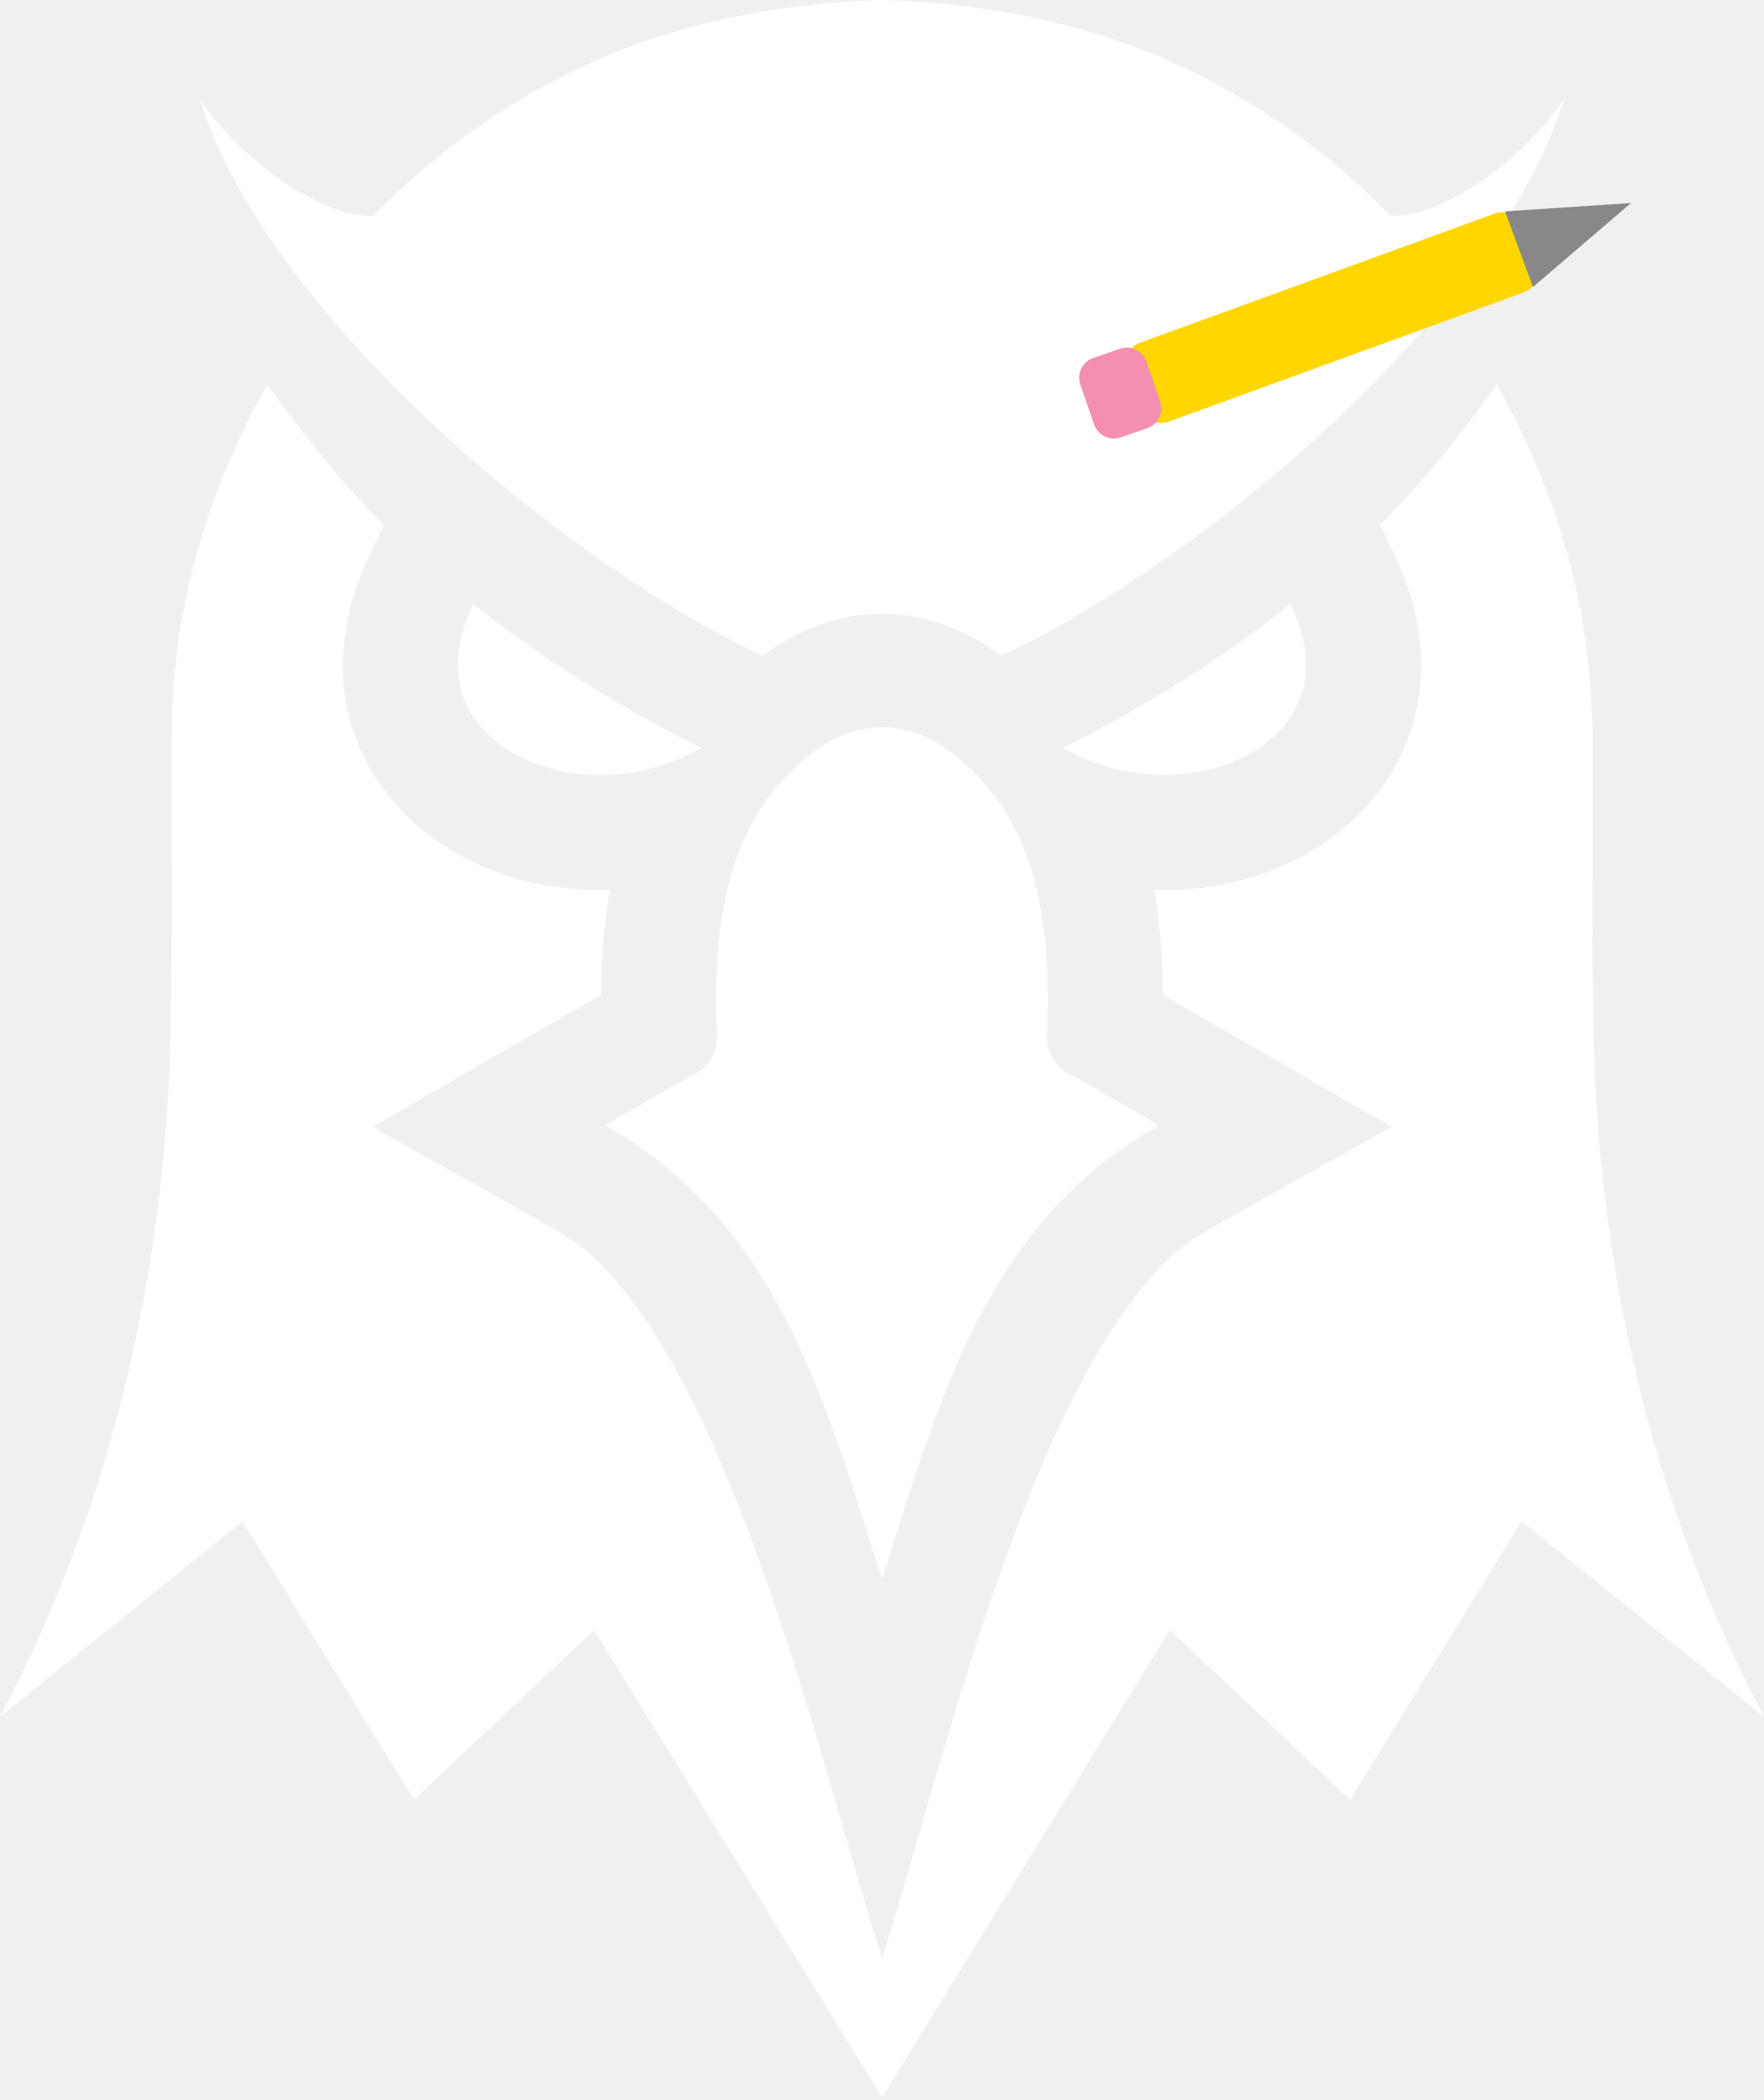
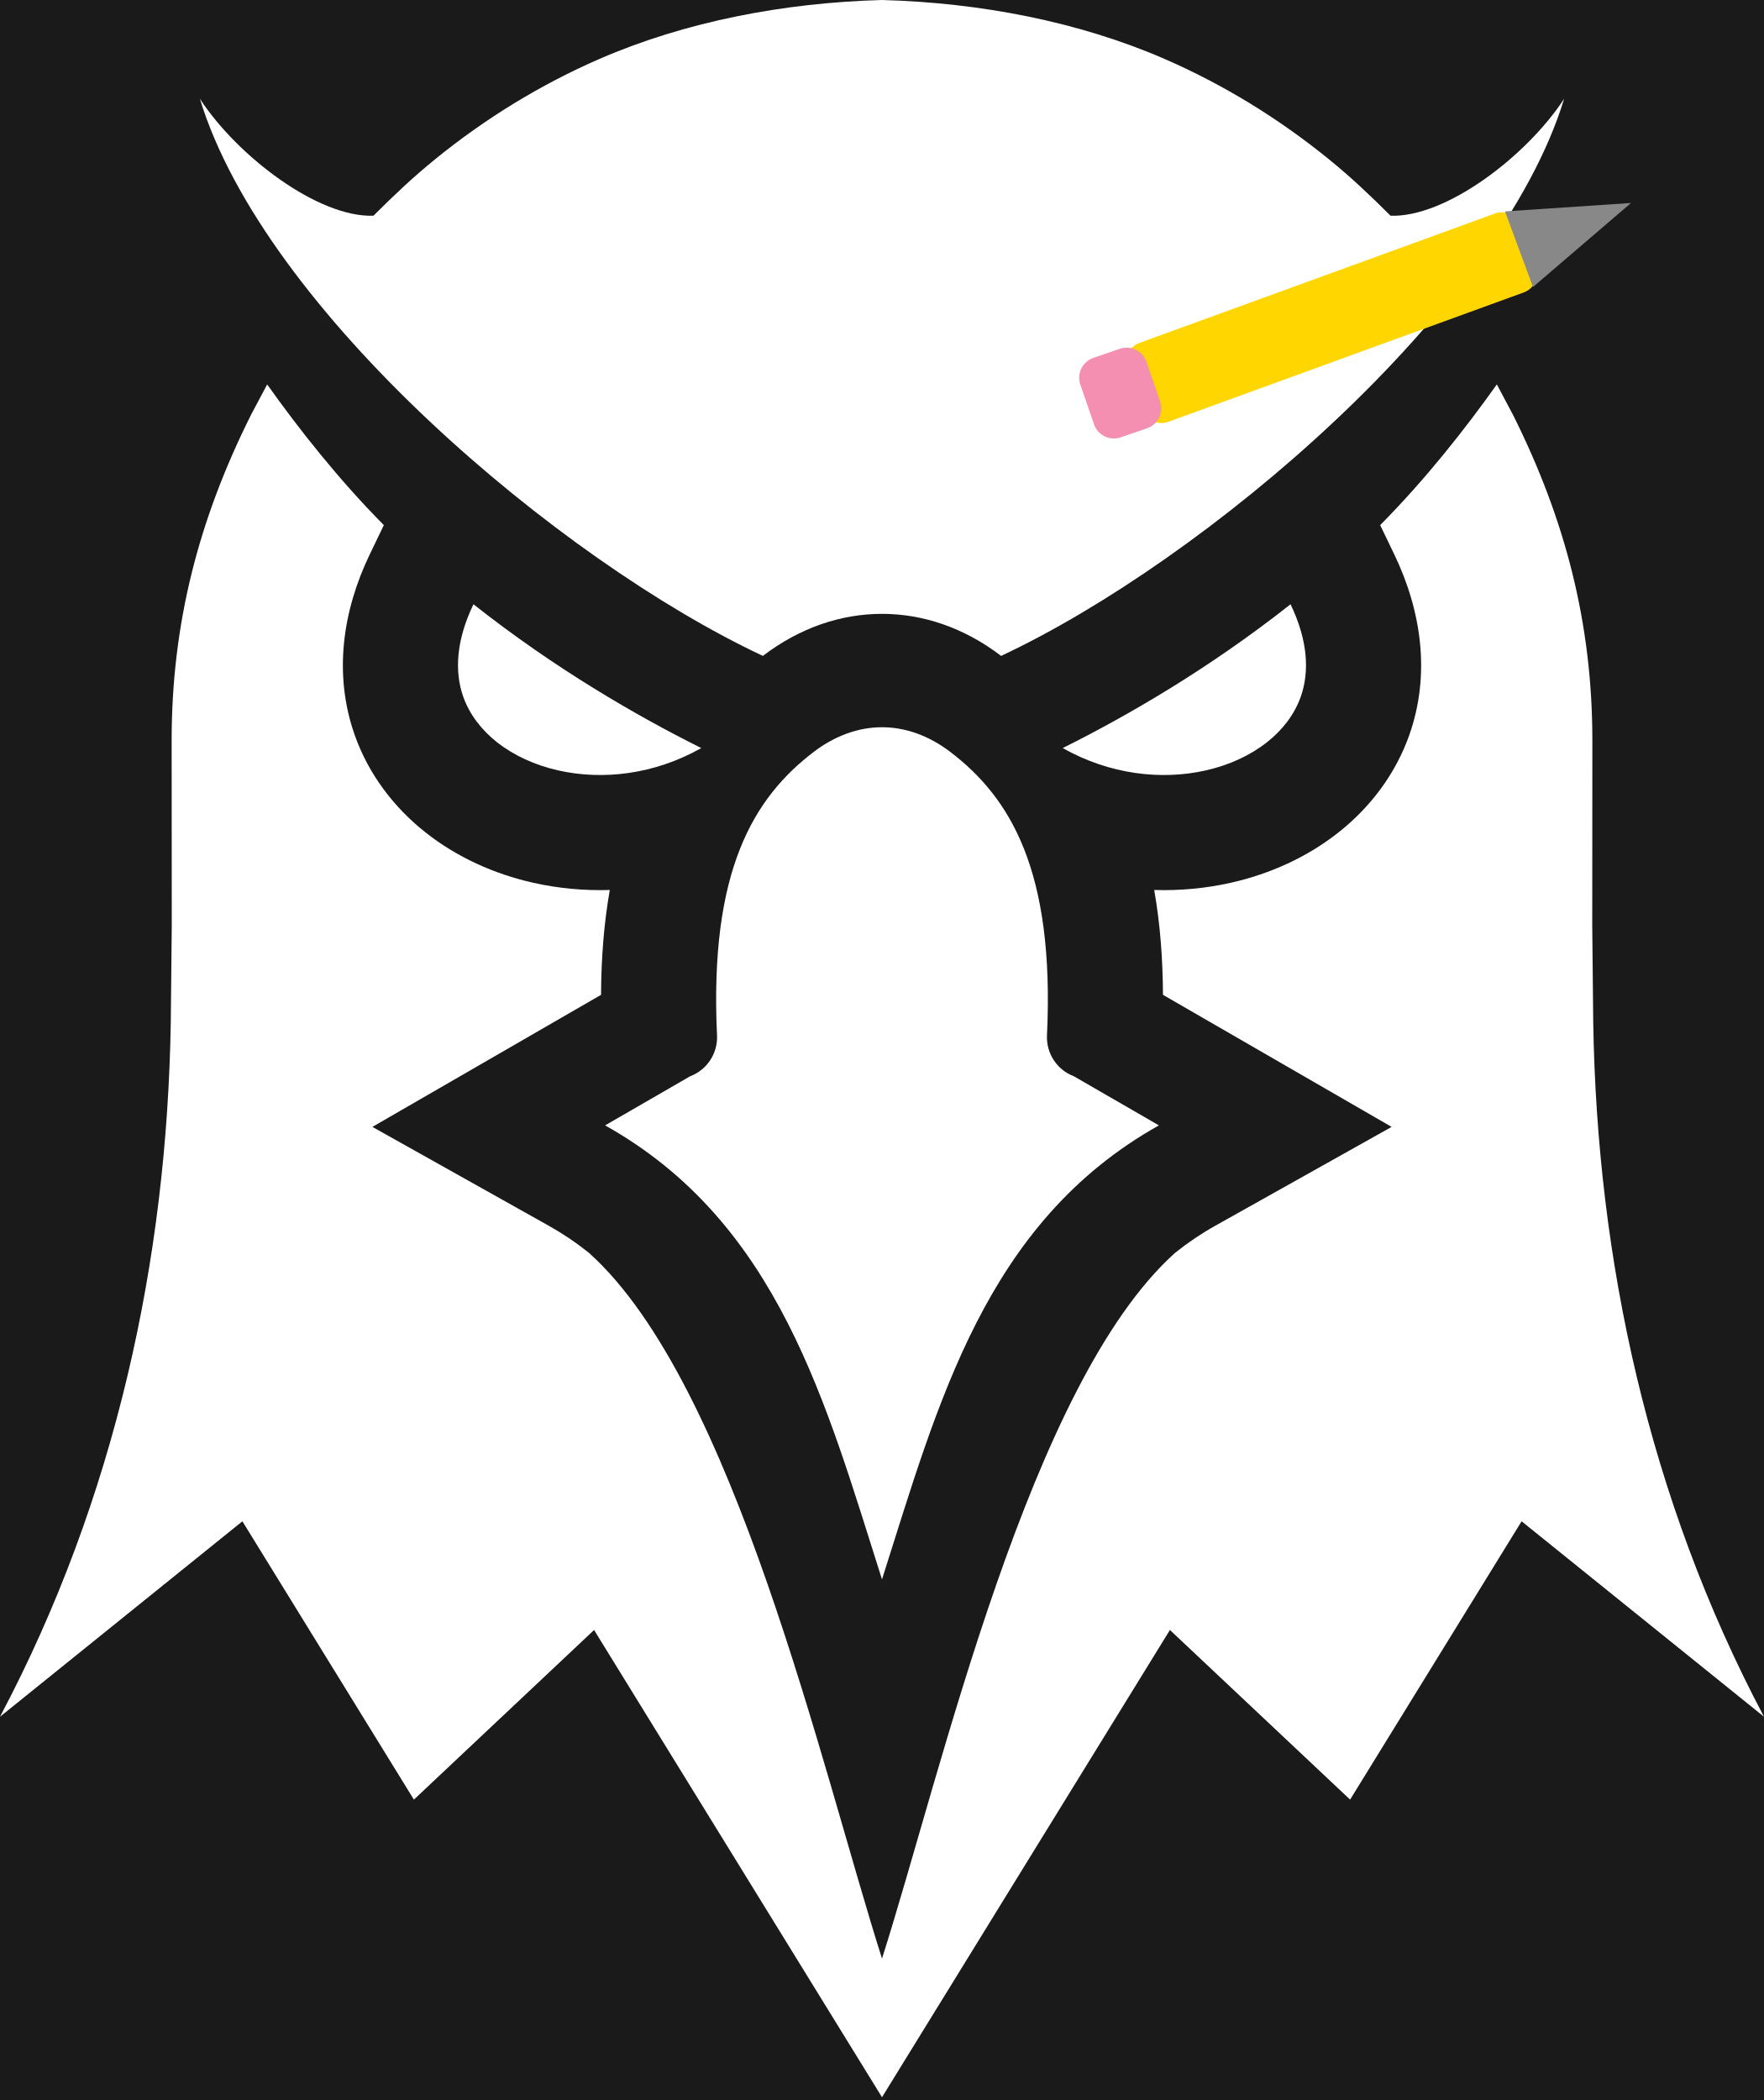
<svg xmlns="http://www.w3.org/2000/svg" fill-rule="evenodd" class="chakra-icon custom-474c14" viewBox="0 0 252 300">
+   <rect x="0" y="0" width="252" height="300" fill="#1a1a1a" />
  <path d="M151.818 106.866c9.177-4.576 20.854-11.312 32.545-20.541 2.465 5.119 2.735 9.586 1.465 13.193-.9 2.542-2.596 4.753-4.826 6.512-2.415 1.901-5.431 3.285-8.765 4.033-6.326 1.425-13.712.593-20.419-3.197m1.591 46.886 12.148 7.017c-24.804 13.902-31.547 39.716-39.557 64.859-8.009-25.143-14.753-50.957-39.556-64.859l12.148-7.017a5.95 5.95 0 0 0 3.84-5.845c-1.113-23.547 5.245-33.96 13.821-40.498 3.076-2.342 6.434-3.518 9.747-3.518s6.671 1.176 9.748 3.518c8.576 6.538 14.934 16.951 13.821 40.498a5.95 5.95 0 0 0 3.84 5.845M126 0c14.042.377 28.119 3.103 40.336 8.406 8.46 3.677 16.354 8.534 23.502 14.342 3.228 2.622 5.886 5.155 8.814 8.071 7.897.273 19.438-8.5 24.796-16.709-9.221 30.23-51.299 65.929-80.43 79.589q-.017-.008-.029-.018c-5.228-3.992-11.108-5.988-16.989-5.988s-11.76 1.996-16.988 5.988c-.009.005-.017.014-.029.018-29.132-13.66-71.209-49.359-80.43-79.589 5.357 8.209 16.898 16.982 24.795 16.709 2.929-2.915 5.587-5.449 8.814-8.071C69.31 16.94 77.204 12.083 85.664 8.406 97.882 3.103 111.959.377 126 0m-25.818 106.866c-9.176-4.576-20.854-11.312-32.544-20.541-2.465 5.119-2.735 9.586-1.466 13.193.901 2.542 2.597 4.753 4.826 6.512 2.416 1.901 5.432 3.285 8.766 4.033 6.326 1.425 13.711.593 20.418-3.197" fill="#fff" />
  <path d="M197.167 75.016c6.436-6.495 12.107-13.684 16.667-20.099l2.316 4.359c7.456 14.917 11.33 29.774 11.33 46.494l-.016 26.532.14 13.754c.54 33.766 7.846 67.929 24.396 99.193l-34.627-27.922-24.501 39.759-25.74-24.231L126 299.604l-41.132-66.748-25.739 24.231-24.501-39.759L0 245.25c16.55-31.264 23.856-65.427 24.397-99.193l.14-13.754-.016-26.532c0-16.721 3.873-31.578 11.331-46.494l2.315-4.359c4.56 6.415 10.23 13.603 16.667 20.099l-2.01 4.175c-3.905 8.109-5.198 17.176-2.156 25.799 1.961 5.554 5.54 10.317 10.154 13.953 4.48 3.531 9.782 5.911 15.333 7.161 3.616.814 7.3 1.149 10.96 1.035-.854 4.841-1.227 9.862-1.251 14.978L53.2 160.984l25.206 14.129a42 42 0 0 1 5.734 3.869c20.781 18.658 33.275 73.855 41.861 100.816 8.587-26.961 21.08-82.158 41.862-100.816a42 42 0 0 1 5.734-3.869l25.206-14.129-32.665-18.866c-.024-5.116-.397-10.137-1.251-14.978 3.66.114 7.344-.221 10.96-1.035 5.551-1.25 10.854-3.63 15.333-7.161 4.613-3.636 8.193-8.399 10.153-13.953 3.043-8.623 1.749-17.689-2.155-25.799l-2.01-4.175z" fill="#fff" />
  <rect x="160" y="50" width="60" height="12" rx="3" fill="#FFD600" transform="rotate(-20 160 50)" />
  <polygon points="215,30.2 233,29 219,41" fill="#888" />
  <rect x="152" y="52" width="10" height="12" rx="3" fill="#F48FB1" transform="rotate(-19 153 48)" />
</svg>
